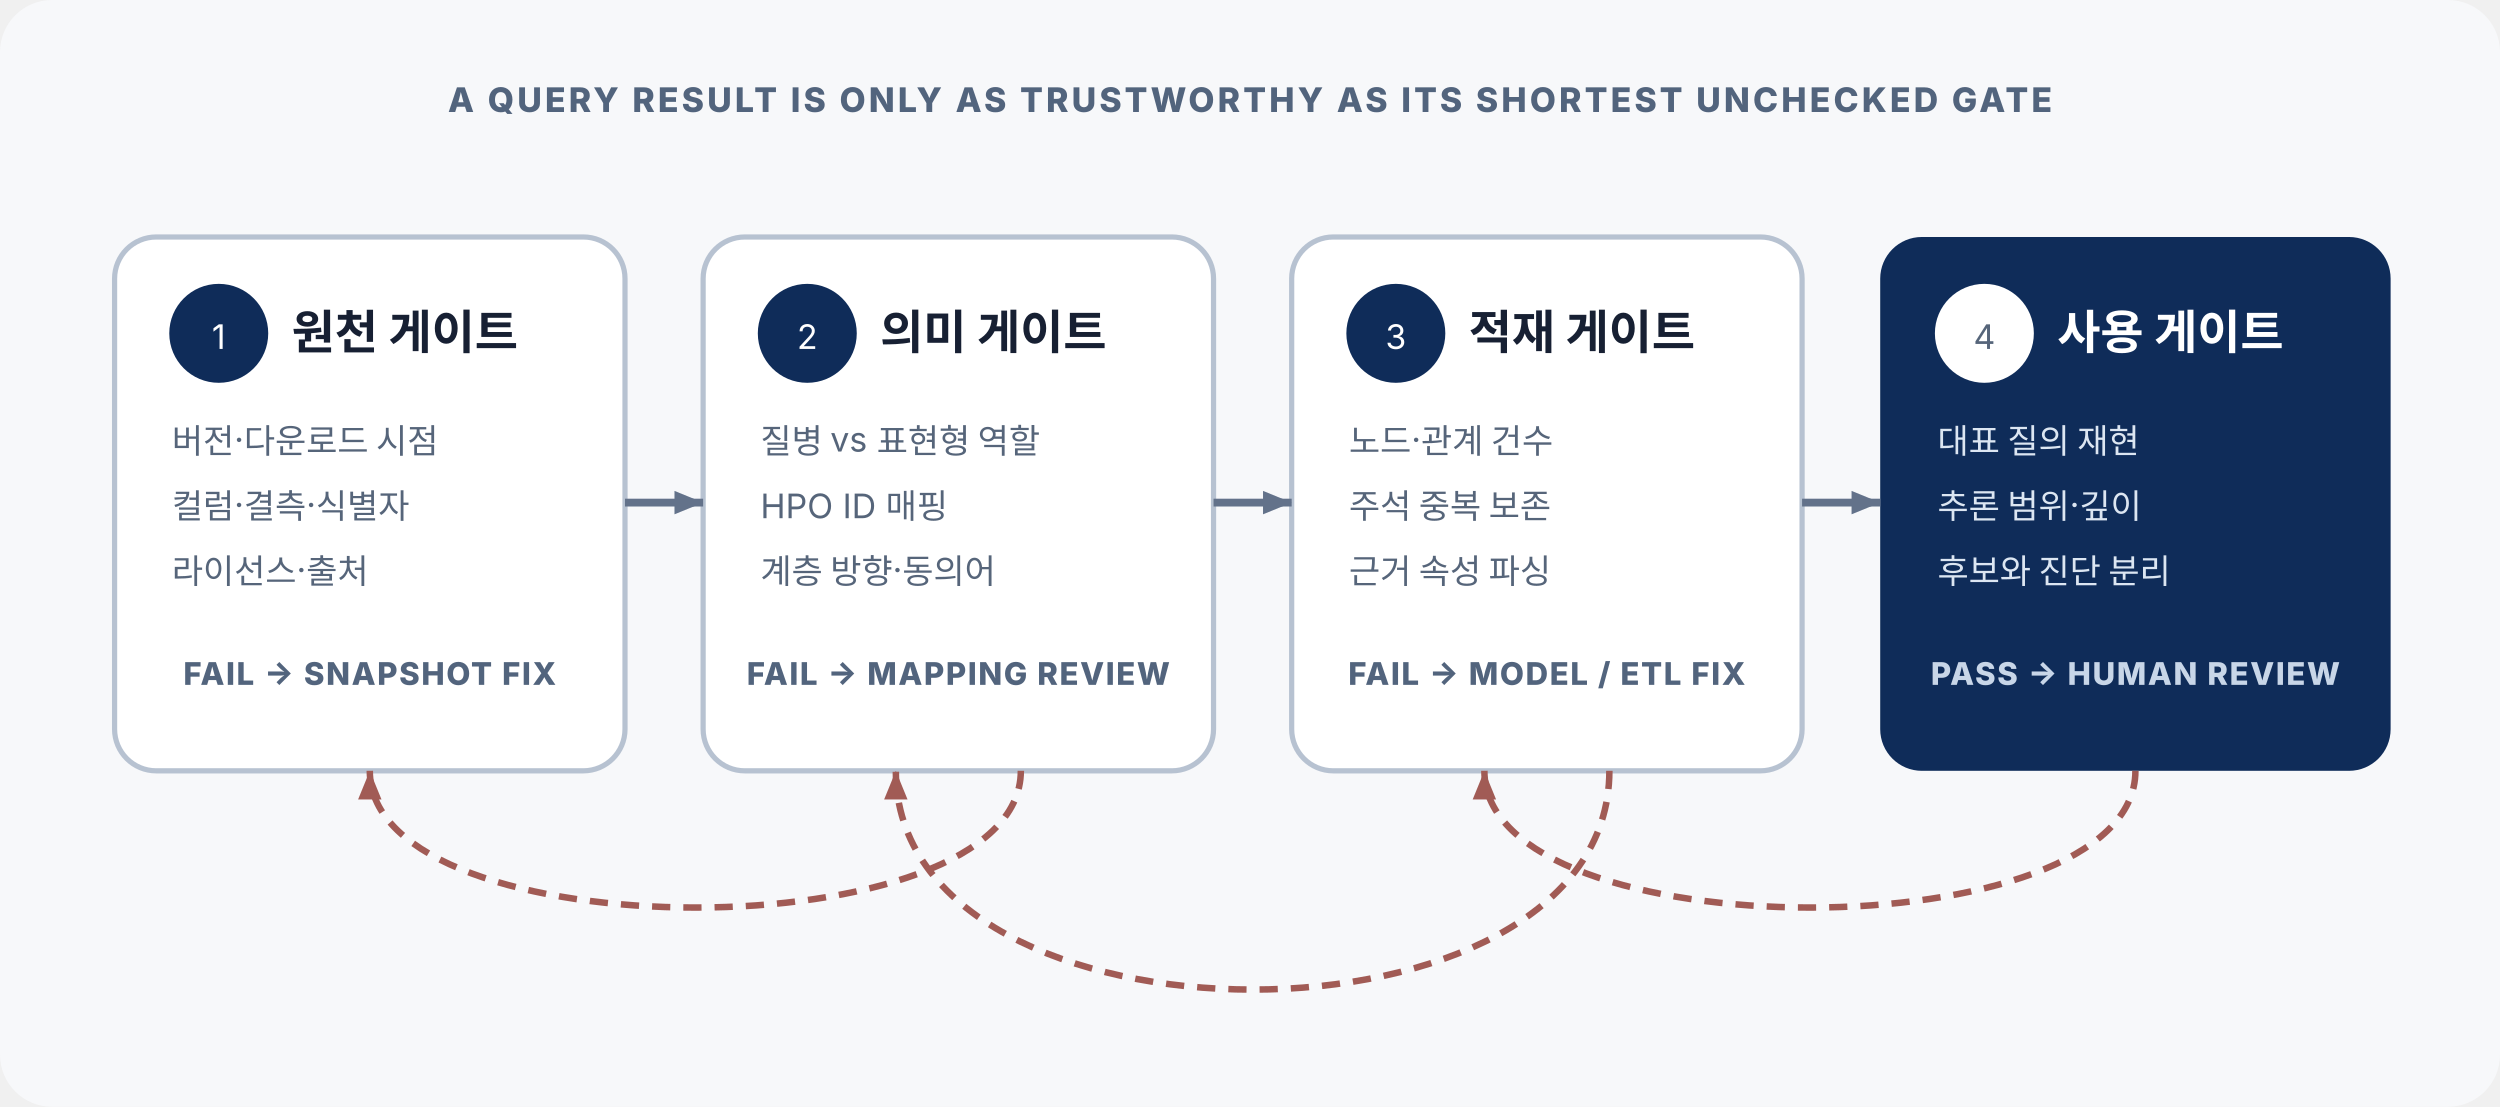
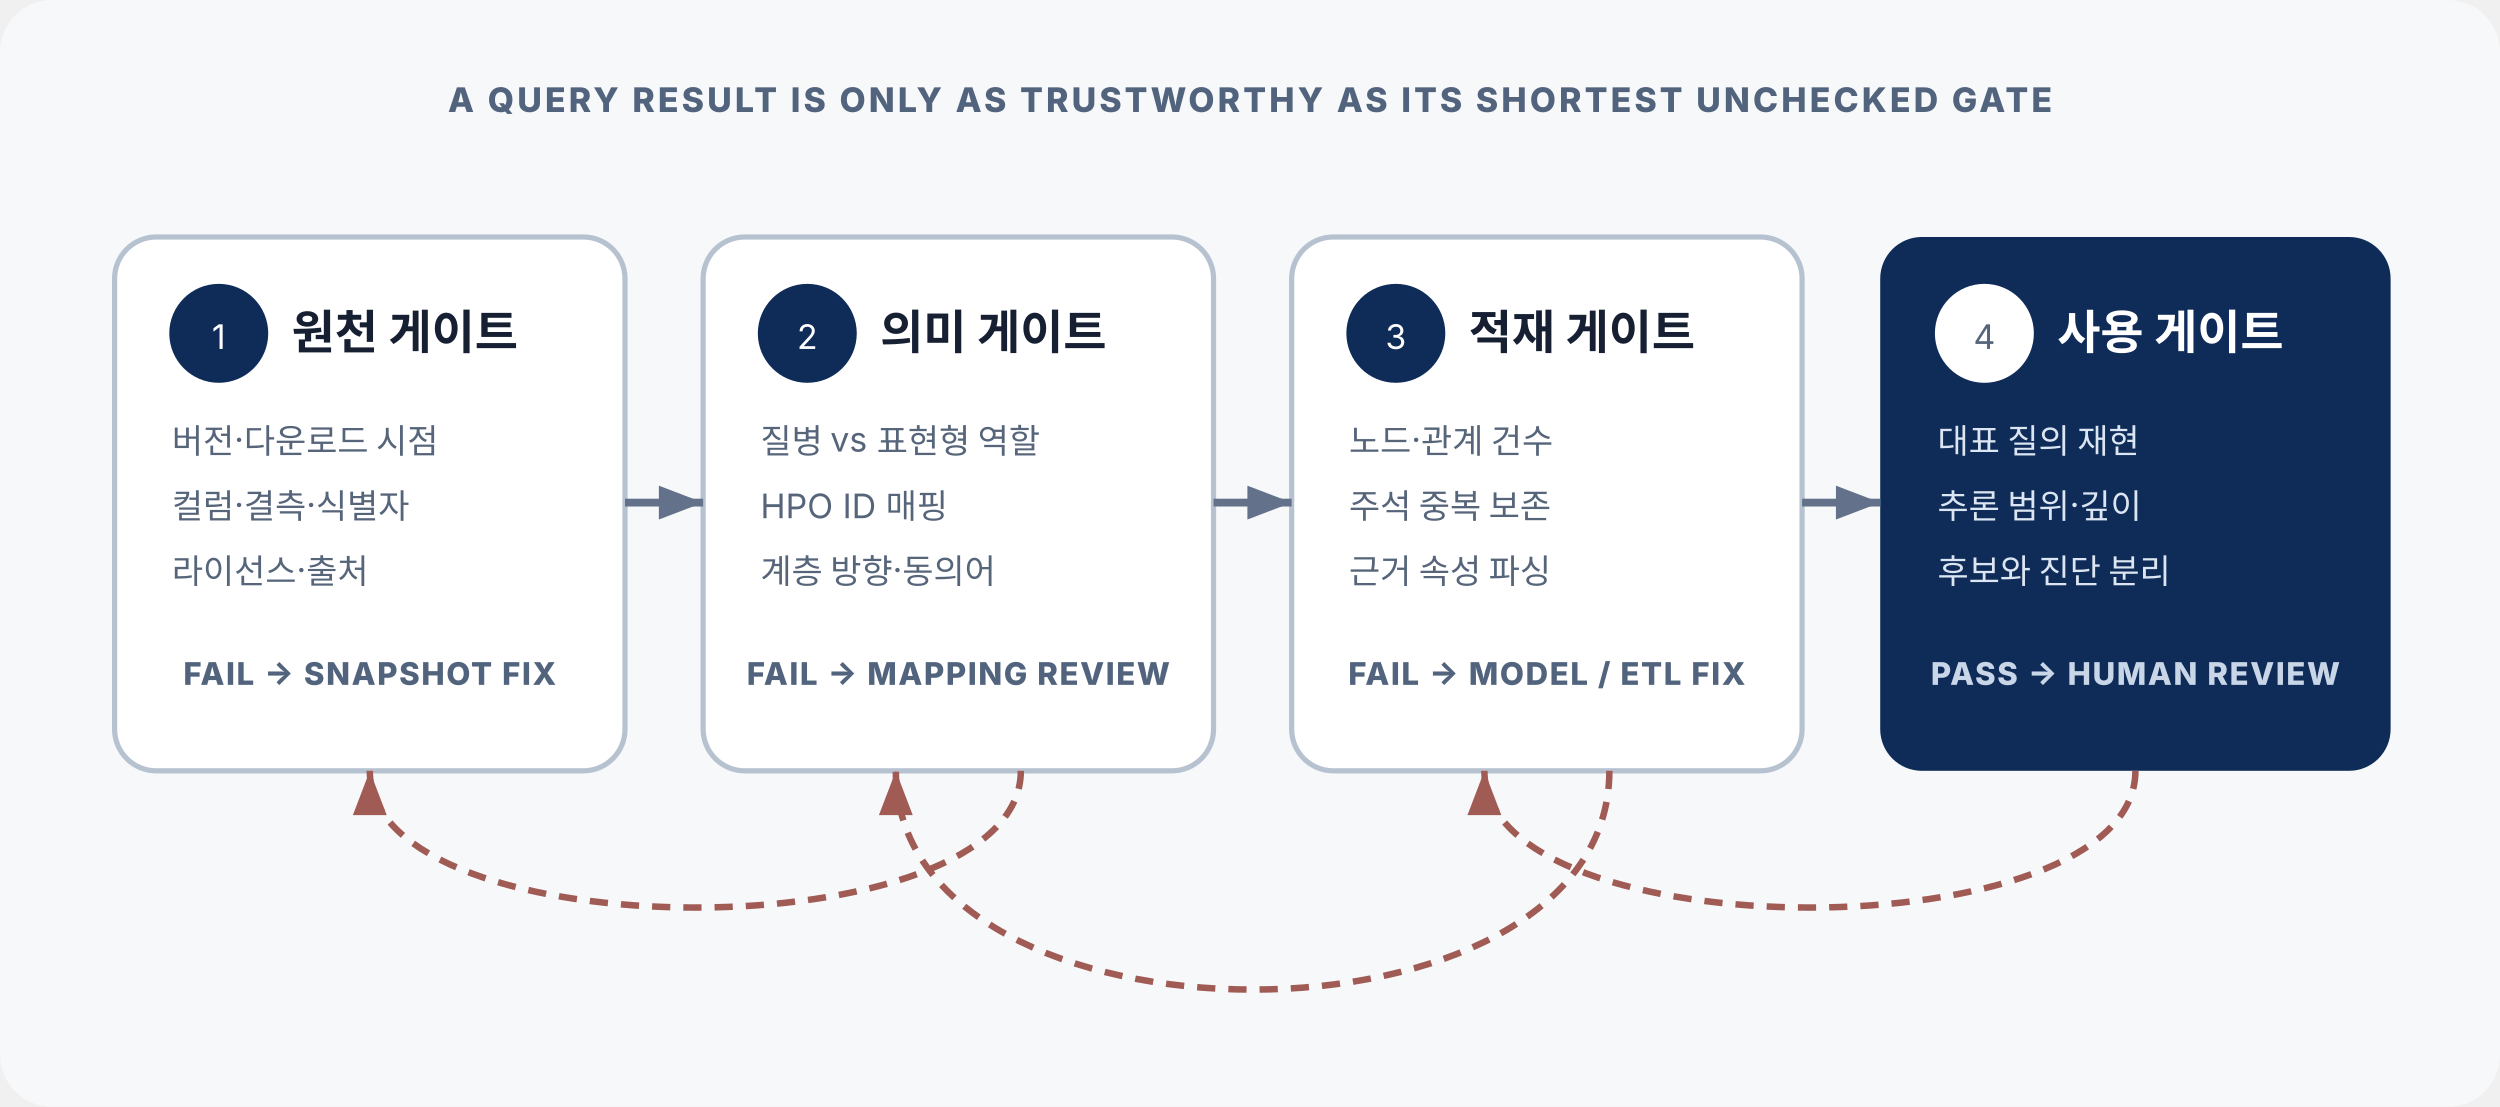
<svg xmlns="http://www.w3.org/2000/svg" viewBox="0 0 960 425" role="img" aria-labelledby="title desc">
  <defs>
-     <marker id="arrow-gray" markerUnits="userSpaceOnUse" viewBox="0 0 12 10" refX="11.5" refY="5" markerWidth="12" markerHeight="10" orient="auto">
-       <path d="M.5.5 11.5 5 .5 9.5Z" fill="#63728a" />
+     <marker id="arrow-gray" markerUnits="userSpaceOnUse" viewBox="0 0 18 14" refX="17.5" refY="7" markerWidth="18" markerHeight="14" orient="auto">
+       <path d="M.5.5 17.5 7 .5 13.5Z" fill="#63728a" />
    </marker>
-     <marker id="arrow-red" markerUnits="userSpaceOnUse" viewBox="0 0 12 10" refX="11.5" refY="5" markerWidth="12" markerHeight="10" orient="auto">
-       <path d="M.5.5 11.5 5 .5 9.5Z" fill="#a15b55" />
+     <marker id="arrow-red" markerUnits="userSpaceOnUse" viewBox="0 0 18 14" refX="17.5" refY="7" markerWidth="18" markerHeight="14" orient="auto">
+       <path d="M.5.5 17.5 7 .5 13.5Z" fill="#a15b55" />
    </marker>
    <style>
      text{font-family:system-ui,-apple-system,BlinkMacSystemFont,"Segoe UI",sans-serif;fill:#172033}
      .eyebrow{font-size:13px;font-weight:800;letter-spacing:1.2px;fill:#52647d}
      .head{font-size:18px;font-weight:800}
      .small{font-size:13px;fill:#56657a}
      .gate-note{font-size:12px;letter-spacing:.6px}
      .gate{fill:#fff;stroke:#b7c2d1;stroke-width:2}
      .line{fill:none;stroke:#63728a;stroke-width:3;marker-end:url(#arrow-gray)}
      .return{fill:none;stroke:#a15b55;stroke-width:2.5;stroke-dasharray:7 5;marker-end:url(#arrow-red)}
    </style>
  </defs>
  <rect width="960" height="425" rx="20" fill="#f7f8fa" />
  <text x="480" y="43" class="eyebrow" text-anchor="middle">A QUERY RESULT IS ONLY AS TRUSTWORTHY AS ITS SHORTEST UNCHECKED GATE</text>
  <g>
    <rect class="gate" x="44" y="91" width="196" height="205" rx="16" />
    <circle cx="84" cy="128" r="19" fill="#0f2c59" />
    <text x="84" y="134" class="small" text-anchor="middle" style="fill:#fff">1</text>
    <text x="112" y="134" class="head">원천 게이트</text>
    <text x="66" y="174" class="small">버전·다운로드 시점</text>
    <text x="66" y="199" class="small">컬럼·결측·식별자</text>
    <text x="66" y="224" class="small">라이선스·출처</text>
    <text x="142" y="263" class="eyebrow gate-note" text-anchor="middle">FAIL → SNAPSHOT FIX</text>
    <rect class="gate" x="270" y="91" width="196" height="205" rx="16" />
    <circle cx="310" cy="128" r="19" fill="#0f2c59" />
    <text x="310" y="134" class="small" text-anchor="middle" style="fill:#fff">2</text>
    <text x="338" y="134" class="head">의미 게이트</text>
    <text x="292" y="174" class="small">질병 vs 표현형 역할</text>
    <text x="292" y="199" class="small">HPO ID 매핑</text>
    <text x="292" y="224" class="small">계층 방향·동의어</text>
    <text x="368" y="263" class="eyebrow gate-note" text-anchor="middle">FAIL → MAPPING REVIEW</text>
    <rect class="gate" x="496" y="91" width="196" height="205" rx="16" />
    <circle cx="536" cy="128" r="19" fill="#0f2c59" />
    <text x="536" y="134" class="small" text-anchor="middle" style="fill:#fff">3</text>
    <text x="564" y="134" class="head">적재 게이트</text>
    <text x="518" y="174" class="small">노드·관계 건수</text>
    <text x="518" y="199" class="small">주석 중복 보존</text>
    <text x="518" y="224" class="small">근거 속성 파싱</text>
    <text x="594" y="263" class="eyebrow gate-note" text-anchor="middle">FAIL → MODEL / ETL FIX</text>
    <rect x="722" y="91" width="196" height="205" rx="16" fill="#0f2c59" />
    <circle cx="762" cy="128" r="19" fill="#fff" />
    <text x="762" y="134" class="small" text-anchor="middle">4</text>
    <text x="790" y="134" class="head" style="fill:#fff">사용 게이트</text>
    <text x="744" y="174" class="small" style="fill:#dce6f2">대표 질의 재현</text>
    <text x="744" y="199" class="small" style="fill:#dce6f2">추론 범위·깊이</text>
    <text x="744" y="224" class="small" style="fill:#dce6f2">후보와 진단 분리</text>
    <text x="820" y="263" class="eyebrow gate-note" text-anchor="middle" style="fill:#c8d6e8">PASS → HUMAN REVIEW</text>
  </g>
  <path class="line" d="M240 193H270" />
  <path class="line" d="M466 193H496" />
  <path class="line" d="M692 193H722" />
  <path class="return" d="M820 296C820 366 570 366 570 296" />
  <path class="return" d="M618 296C618 408 344 408 344 296" />
  <path class="return" d="M392 296C392 366 142 366 142 296" />
</svg>
